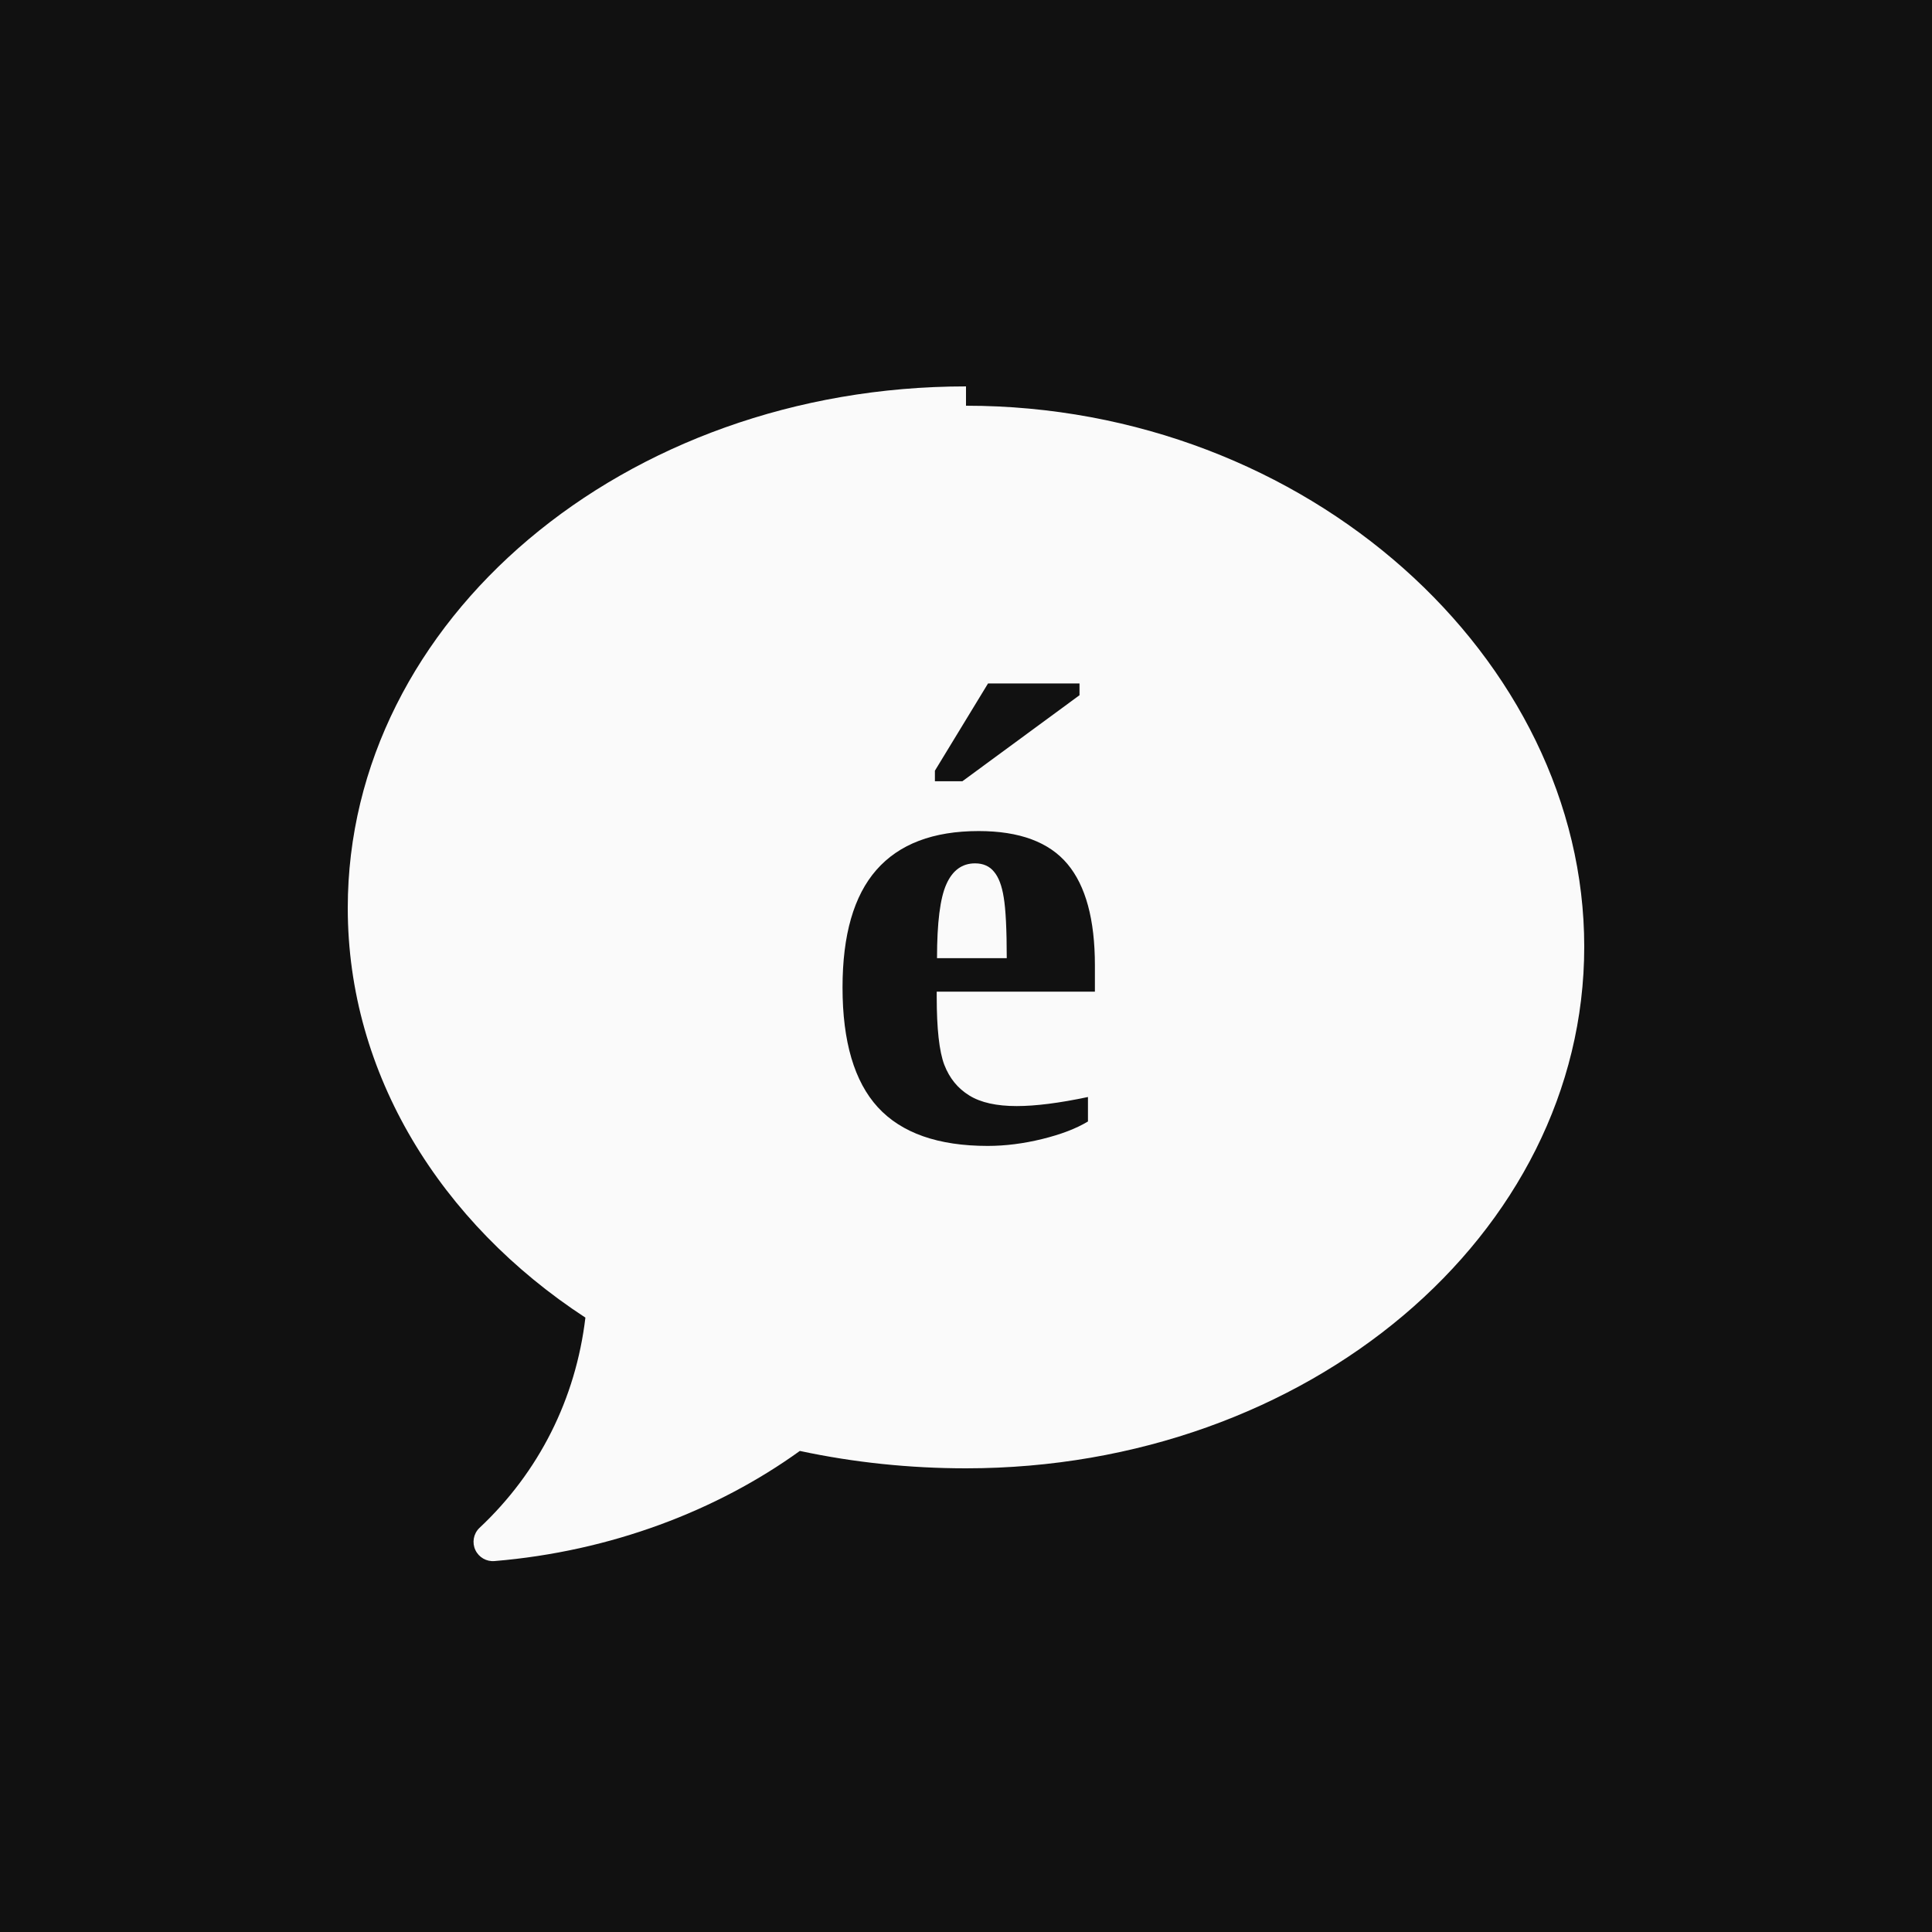
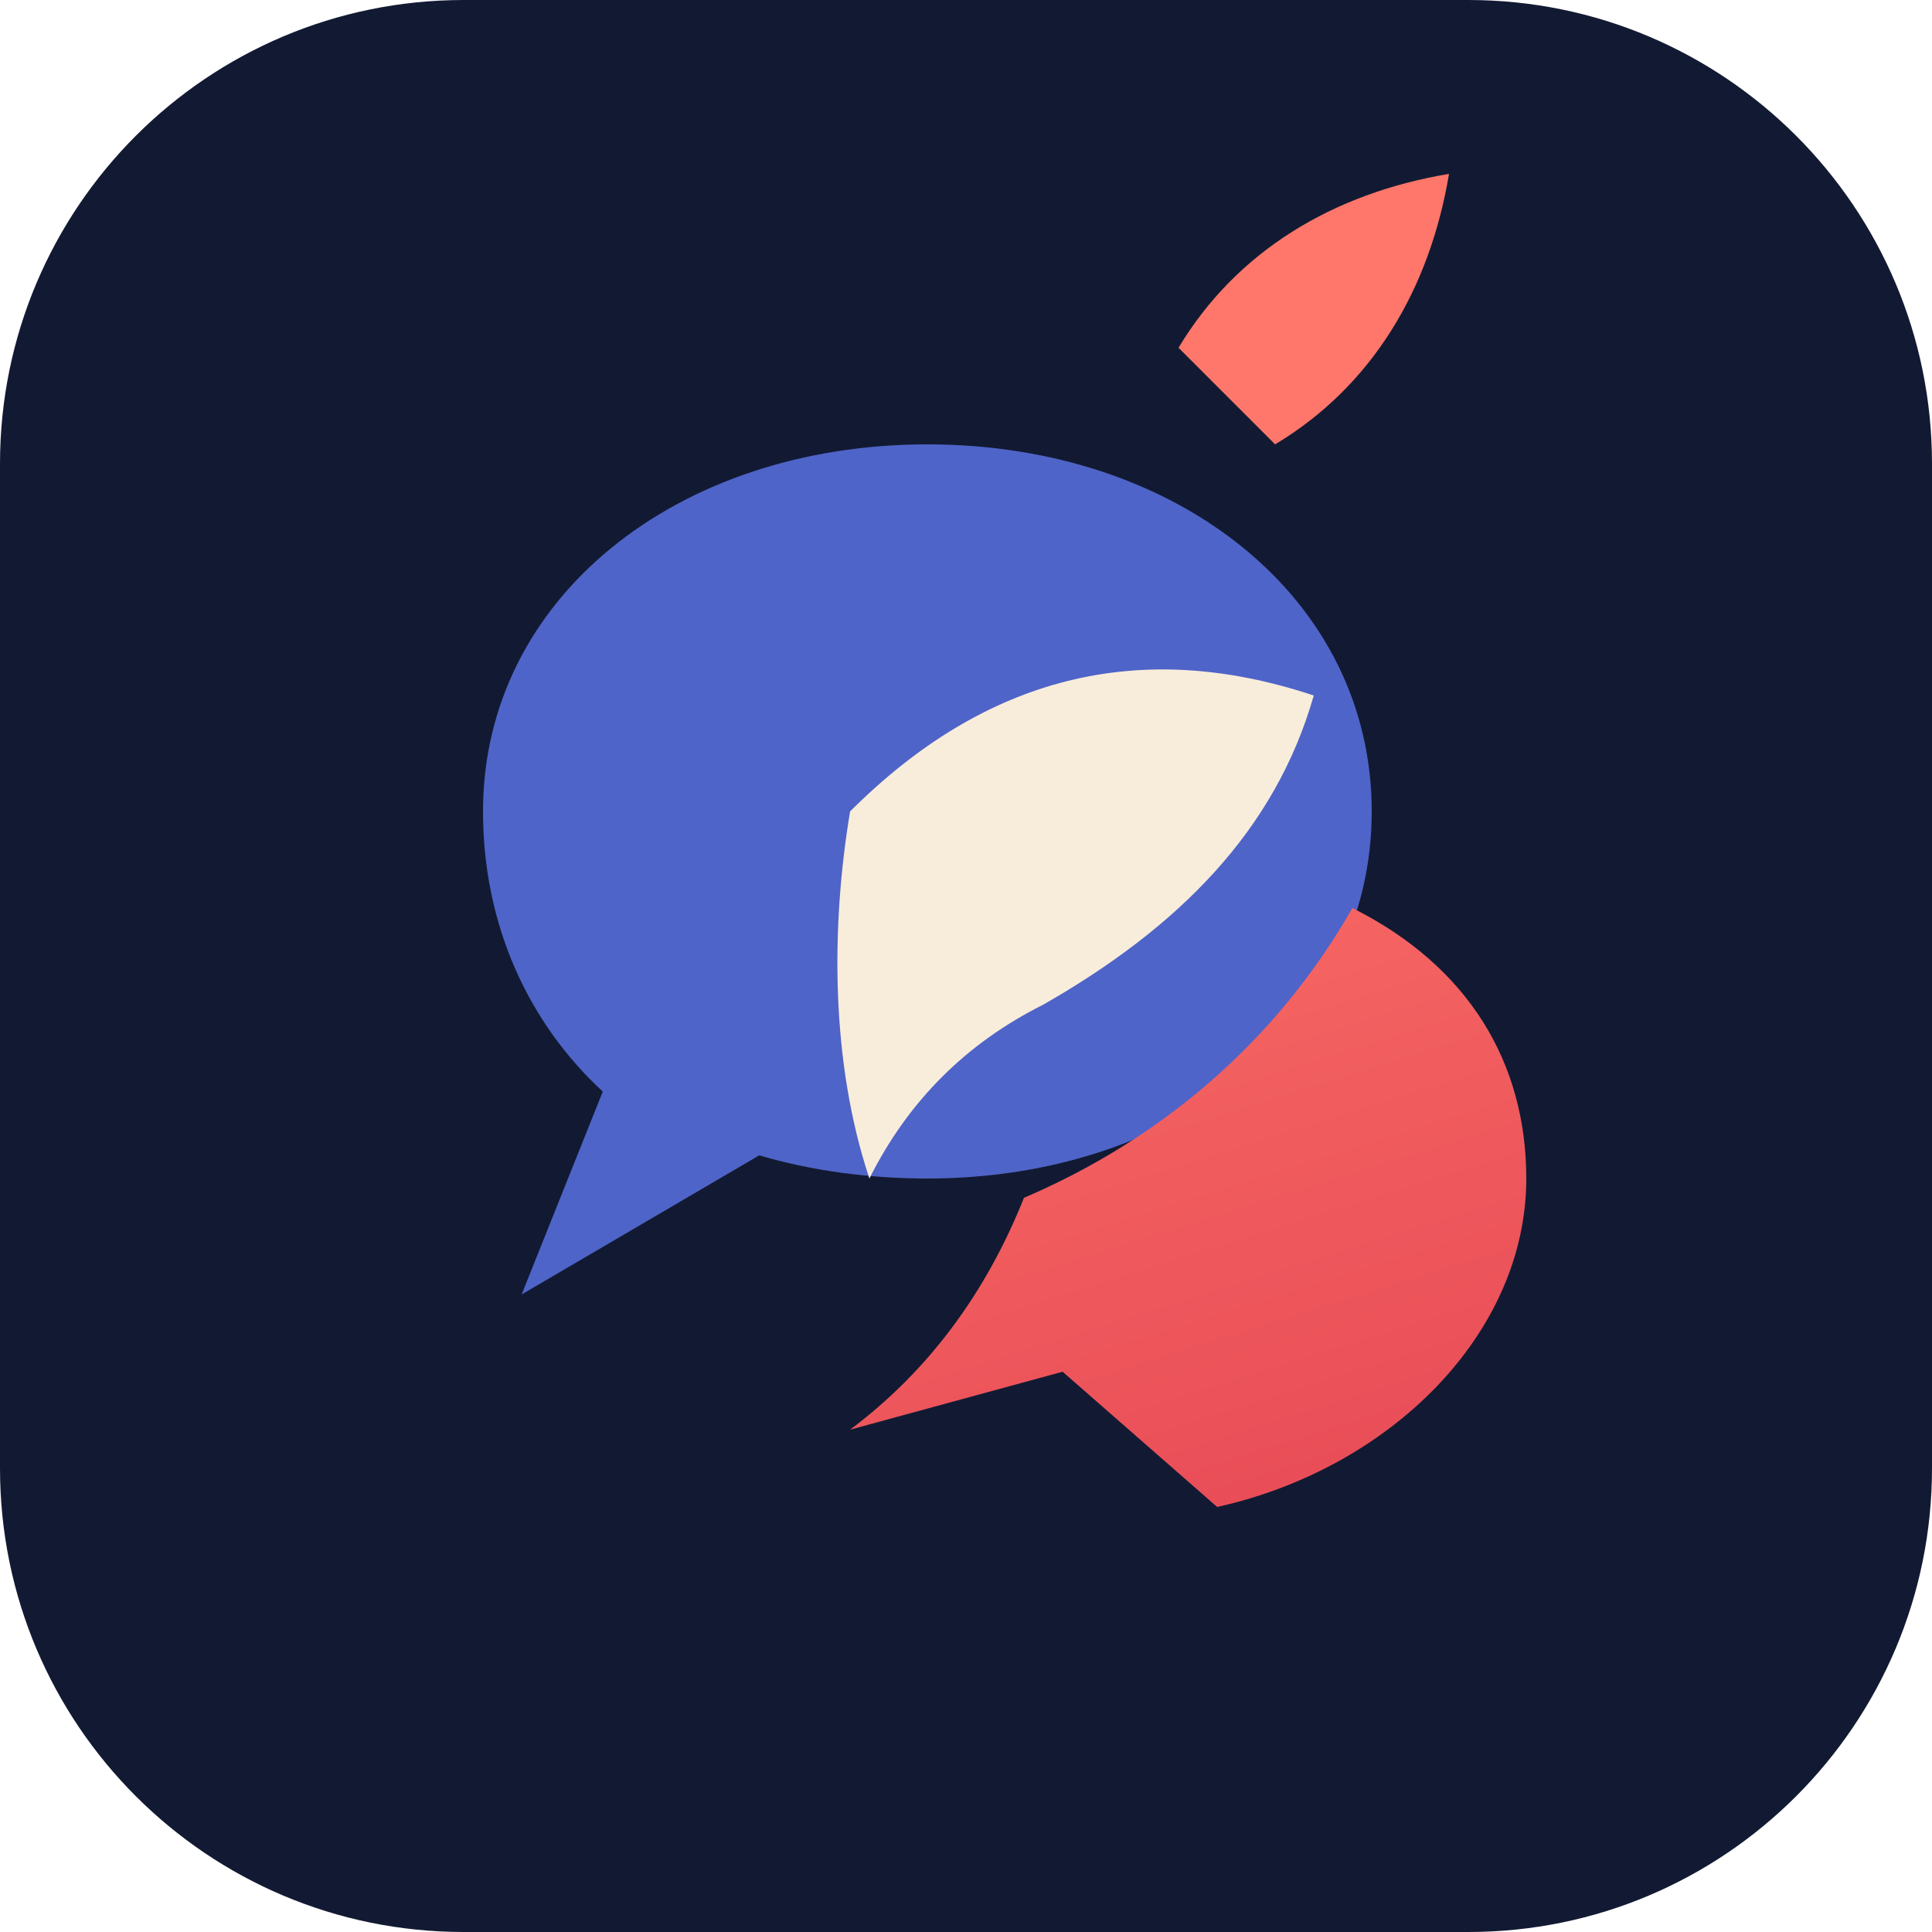
- <svg xmlns="http://www.w3.org/2000/svg" viewBox="0 0 100 100" width="512" height="512">
-   <rect width="100" height="100" fill="#111111" />
-   <path d="M50 20c-17.7 0-32 12.1-32 27 0 8.6 4.8 16.3 12.3 21.2-.5 4.2-2.4 8-5.5 10.9a1 1 0 0 0 .8 1.7c6-.5 11.5-2.6 15.8-5.7 2.8.6 5.7.9 8.6.9 17.7 0 32-12.1 32-27s-14.3-28-32-28z" fill="#fafafa" />
-   <text x="50" y="59" font-family="Georgia, 'Times New Roman', serif" font-size="34" font-weight="700" fill="#111111" text-anchor="middle">é</text>
+ <svg xmlns="http://www.w3.org/2000/svg" viewBox="0 0 100 100">
+   <defs>
+     <linearGradient id="studio-icon-coral" x1="63" y1="25" x2="78" y2="73" gradientUnits="userSpaceOnUse">
+       <stop stop-color="#FF776A" />
+       <stop offset="1" stop-color="#E94E58" />
+     </linearGradient>
+   </defs>
+   <rect width="100" height="100" rx="24" fill="#121A33" />
+   <path d="M25 42c0-11 10-19 23-19s23 8 23 19-10 19-23 19c-3 0-6-.4-8.7-1.2L27 67l4.2-10.5C27.3 52.9 25 47.8 25 42Z" fill="#4F64C8" />
+   <path d="M44 42c7-7 15-9 24-6-2 7-7 12-14 16-4 2-7 5-9 9-2-6-2-13-1-19Z" fill="#F8EDDB" />
+   <path d="M53 62c7-3 13-8 17-15 6 3 9 8 9 14 0 8-7 15-16 17l-8-7-11 3c4-3 7-7 9-12Z" fill="url(#studio-icon-coral)" />
+   <path d="M61 18c3-5 8-8 14-9-1 6-4 11-9 14Z" fill="#FF776A" />
</svg>
